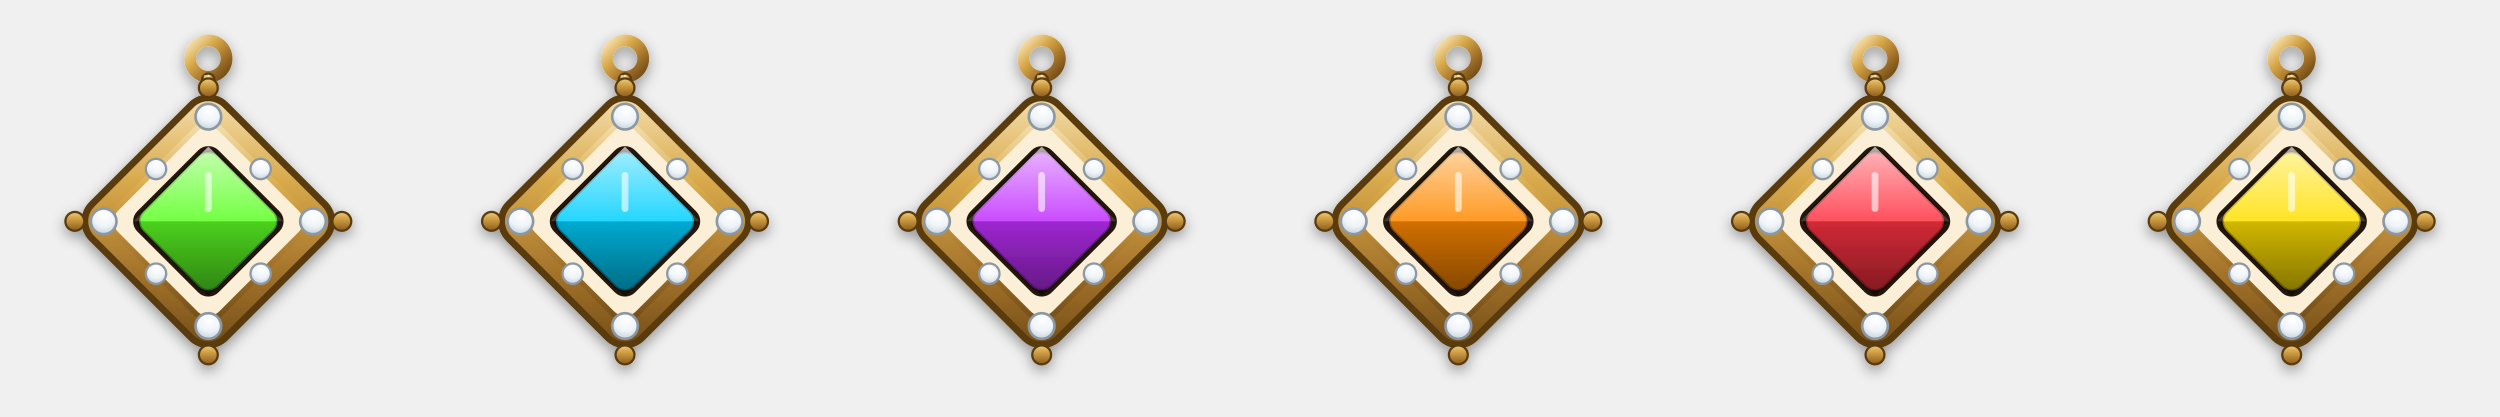
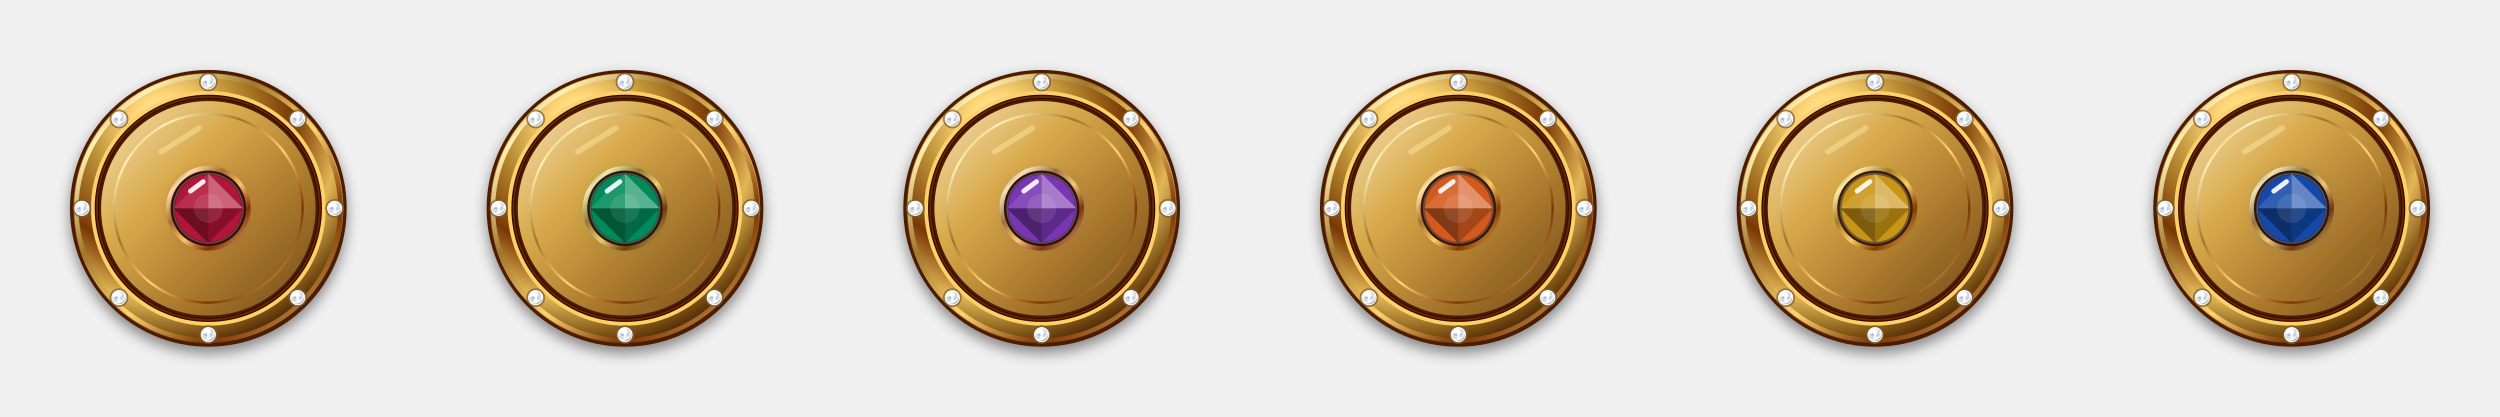
<svg xmlns="http://www.w3.org/2000/svg" xmlns:xlink="http://www.w3.org/1999/xlink" width="384" height="64" viewBox="0 0 384 64" role="img" aria-labelledby="title desc">
  <view id="sessions" viewBox="0 0 64 64" />
  <view id="consultations" viewBox="64 0 64 64" />
  <view id="content" viewBox="128 0 64 64" />
  <view id="notes" viewBox="192 0 64 64" />
  <view id="info" viewBox="256 0 64 64" />
  <view id="projects" viewBox="320 0 64 64" />
  <defs>
-     <linearGradient id="gold-metal" x1="0" y1="0" x2="1" y2="1">
+     <radialGradient id="gold-face" cx=".34" cy=".2" r=".84">
+       <stop offset="0" stop-color="#FFF8D7" />
+       <stop offset=".14" stop-color="#FFD777" />
+       <stop offset=".34" stop-color="#B88B32" />
+       <stop offset=".56" stop-color="#793804" />
+       <stop offset=".76" stop-color="#E2B655" />
+       <stop offset=".91" stop-color="#7C5315" />
+       <stop offset="1" stop-color="#431A00" />
+     </radialGradient>
+     <linearGradient id="plate-face" x1="0" y1="0" x2="1" y2="1">
      <stop offset="0" stop-color="#F7E4B8" />
      <stop offset=".35" stop-color="#D8A94A" />
      <stop offset=".7" stop-color="#A3722A" />
      <stop offset="1" stop-color="#6E4A16" />
    </linearGradient>
-     <radialGradient id="pave-diamond" cx=".35" cy=".3" r=".8">
+     <linearGradient id="gold-edge" x1="0" y1="0" x2="1" y2="1">
+       <stop offset="0" stop-color="#6B2C00" />
+       <stop offset=".16" stop-color="#FFF0B3" />
+       <stop offset=".35" stop-color="#9F772C" />
+       <stop offset=".55" stop-color="#FFD36E" />
+       <stop offset=".75" stop-color="#7D3603" />
+       <stop offset="1" stop-color="#E6BE68" />
+     </linearGradient>
+     <radialGradient id="diamond-base" cx=".32" cy=".26" r=".75">
      <stop offset="0" stop-color="#FFFFFF" />
-       <stop offset=".55" stop-color="#EFF4F8" />
-       <stop offset="1" stop-color="#C3CFD8" />
+       <stop offset=".32" stop-color="#F8FBFF" />
+       <stop offset=".63" stop-color="#CBD5DF" />
+       <stop offset=".82" stop-color="#FFFFFF" />
+       <stop offset="1" stop-color="#929DAA" />
    </radialGradient>
-     <linearGradient id="rod-metal" x1="0" y1="0" x2="1" y2="0">
-       <stop offset="0" stop-color="#6E4A16" />
-       <stop offset=".28" stop-color="#D8A94A" />
-       <stop offset=".5" stop-color="#F9EAC2" />
-       <stop offset=".72" stop-color="#D8A94A" />
-       <stop offset="1" stop-color="#6E4A16" />
-     </linearGradient>
-     <linearGradient id="stone-facet-highlight" x1="0" y1="0" x2="1" y2="1">
-       <stop offset="0" stop-color="#FFFFFF" stop-opacity=".65" />
-       <stop offset=".5" stop-color="#FFFFFF" stop-opacity=".14" />
-       <stop offset="1" stop-color="#FFFFFF" stop-opacity="0" />
-     </linearGradient>
-     <linearGradient id="stone-facet-shadow" x1="0" y1="0" x2="1" y2="1">
-       <stop offset="0" stop-color="#000000" stop-opacity="0" />
-       <stop offset=".5" stop-color="#000000" stop-opacity=".18" />
-       <stop offset="1" stop-color="#000000" stop-opacity=".5" />
-     </linearGradient>
-     <filter id="pendant-shadow" x="-40%" y="-30%" width="180%" height="170%">
+     <filter id="medallion-shadow" x="-20%" y="-20%" width="140%" height="150%">
      <feGaussianBlur in="SourceAlpha" stdDeviation="1.1" result="blur" />
-       <feOffset in="blur" dy=".8" result="off" />
+       <feOffset in="blur" dy="1" result="off" />
      <feComponentTransfer in="off" result="shadow">
-         <feFuncA type="linear" slope=".38" />
+         <feFuncA type="linear" slope=".45" />
      </feComponentTransfer>
      <feMerge>
        <feMergeNode in="shadow" />
        <feMergeNode in="SourceGraphic" />
      </feMerge>
    </filter>
-     <g id="pendant-chrome">
-       <circle cx="32" cy="9" r="2.8" fill="none" stroke="url(#gold-metal)" stroke-width="1.8" />
-       <rect x="31.05" y="11.3" width="1.9" height="5.4" rx=".95" fill="url(#rod-metal)" stroke="#5A3B10" stroke-width=".35" />
-       <line x1="31.5" y1="11.7" x2="31.5" y2="16" stroke="#FCEFD8" stroke-width=".4" stroke-linecap="round" opacity=".6" />
-       <g transform="translate(32 34) rotate(45) scale(1.16)">
-         <rect x="-12.5" y="-12.5" width="25" height="25" rx="3.2" fill="url(#gold-metal)" stroke="#5A3B10" stroke-width=".9" />
-         <rect x="-9.8" y="-9.8" width="19.6" height="19.6" rx="2.4" fill="#FCEFD8" stroke="url(#gold-metal)" stroke-width=".7" />
-         <circle cx="-9.8" cy="-9.8" r="1.7" fill="url(#pave-diamond)" stroke="#8B98A4" stroke-width=".35" />
-         <circle cx="9.8" cy="-9.8" r="1.7" fill="url(#pave-diamond)" stroke="#8B98A4" stroke-width=".35" />
-         <circle cx="9.8" cy="9.8" r="1.7" fill="url(#pave-diamond)" stroke="#8B98A4" stroke-width=".35" />
-         <circle cx="-9.8" cy="9.8" r="1.7" fill="url(#pave-diamond)" stroke="#8B98A4" stroke-width=".35" />
-         <circle cx="0" cy="-9.8" r="1.35" fill="url(#pave-diamond)" stroke="#8B98A4" stroke-width=".3" />
-         <circle cx="9.8" cy="0" r="1.35" fill="url(#pave-diamond)" stroke="#8B98A4" stroke-width=".3" />
-         <circle cx="0" cy="9.8" r="1.35" fill="url(#pave-diamond)" stroke="#8B98A4" stroke-width=".3" />
-         <circle cx="-9.8" cy="0" r="1.35" fill="url(#pave-diamond)" stroke="#8B98A4" stroke-width=".3" />
-         <circle cx="-12.5" cy="-12.5" r="1.25" fill="url(#gold-metal)" stroke="#5A3B10" stroke-width=".3" />
-         <circle cx="12.5" cy="-12.5" r="1.25" fill="url(#gold-metal)" stroke="#5A3B10" stroke-width=".3" />
-         <circle cx="12.5" cy="12.5" r="1.25" fill="url(#gold-metal)" stroke="#5A3B10" stroke-width=".3" />
-         <circle cx="-12.5" cy="12.5" r="1.25" fill="url(#gold-metal)" stroke="#5A3B10" stroke-width=".3" />
+     <filter id="stone-glow" x="-80%" y="-80%" width="260%" height="260%">
+       <feGaussianBlur stdDeviation="1.25" />
+     </filter>
+     <g id="pave">
+       <circle r="2" fill="#7D5A2A" opacity=".7" />
+       <circle r="1.5" fill="url(#diamond-base)" stroke="#FFFFFF" stroke-width=".22" />
+       <path d="M0-1.15.55-.35 0 0-.55-.35Z" fill="#FFFFFF" opacity=".95" />
+       <path d="M1.15 0 .45.55 0 0 .55-.35Z" fill="#C7D2DF" opacity=".9" />
+       <path d="M0 1.15-.45.42 0 0 .45.55Z" fill="#FFFFFF" opacity=".82" />
+       <path d="M-1.15 0-.55-.35 0 0-.45.42Z" fill="#AEB9C5" opacity=".9" />
+       <circle r=".28" fill="#FFFFFF" opacity=".9" />
+     </g>
+     <g id="gold-medallion">
+       <g transform="translate(32 32) scale(.724138) translate(-32 -32)">
+         <circle cx="32" cy="32" r="29" fill="url(#gold-face)" stroke="#4B1A00" stroke-width=".7" />
+         <circle cx="32" cy="32" r="28" fill="none" stroke="url(#gold-edge)" stroke-width=".95" />
+         <circle cx="32" cy="32" r="24.5" fill="#2C0A00" stroke="#FFCF68" stroke-width=".8" />
+         <circle cx="32" cy="32" r="23.65" fill="none" stroke="#6A2702" stroke-width=".4" />
+         <circle cx="32" cy="32" r="23" fill="url(#plate-face)" stroke="#4B1A00" stroke-width=".5" />
+         <circle cx="32" cy="32" r="20" fill="none" stroke="url(#gold-edge)" stroke-width=".5" />
+         <path d="M22 20 30 15" stroke="#FFF0B3" stroke-width="1.2" stroke-linecap="round" opacity=".4" />
+         <use href="#pave" xlink:href="#pave" transform="translate(32 5.2)" />
+         <use href="#pave" xlink:href="#pave" transform="translate(50.95 13.05)" />
+         <use href="#pave" xlink:href="#pave" transform="translate(58.8 32)" />
+         <use href="#pave" xlink:href="#pave" transform="translate(50.95 50.95)" />
+         <use href="#pave" xlink:href="#pave" transform="translate(32 58.8)" />
+         <use href="#pave" xlink:href="#pave" transform="translate(13.05 50.95)" />
+         <use href="#pave" xlink:href="#pave" transform="translate(5.2 32)" />
+         <use href="#pave" xlink:href="#pave" transform="translate(13.05 13.05)" />
      </g>
    </g>
-     <g id="pendant-stone">
-       <g transform="translate(32 34) rotate(45) scale(1.16)">
-         <rect x="-7.6" y="-7.6" width="15.2" height="15.2" rx="1.9" fill="#241608" />
-         <rect x="-7" y="-7" width="14" height="14" rx="1.8" fill="currentColor" stroke="#000000" stroke-opacity=".3" stroke-width=".4" />
-         <path d="M-7 -7 7 -7 -7 7Z" fill="url(#stone-facet-highlight)" />
-         <path d="M7 -7 7 7 -7 7Z" fill="url(#stone-facet-shadow)" />
-         <path d="M-4.3 -4.3 -1.2 -1.2" stroke="#FFFFFF" stroke-width=".9" stroke-linecap="round" opacity=".6" />
-       </g>
+     <g id="centre-stone">
+       <circle cx="32" cy="32" r="6.15" fill="#2C0A00" stroke="url(#gold-edge)" stroke-width=".7" />
+       <circle cx="32" cy="32" r="5.333" fill="currentColor" opacity=".38" filter="url(#stone-glow)" />
+       <circle cx="32" cy="32" r="5.333" fill="currentColor" stroke="#160800" stroke-opacity=".7" stroke-width=".35" />
+       <path d="M32 26.667 37.333 32 32 32Z" fill="#FFFFFF" opacity=".34" />
+       <path d="M37.333 32 32 37.333 32 32Z" fill="#000000" opacity=".23" />
+       <path d="M32 37.333 26.667 32 32 32Z" fill="#000000" opacity=".38" />
+       <path d="M26.667 32 32 26.667 32 32Z" fill="#FFFFFF" opacity=".12" />
+       <circle cx="32" cy="32" r="2.25" fill="#FFFFFF" opacity=".1" />
+       <path d="M29.25 29.35 31.2 27.9" stroke="#FFFFFF" stroke-width=".75" stroke-linecap="round" opacity=".9" />
+       <circle cx="32" cy="32" r="5.333" fill="none" stroke="#FFFFFF" stroke-opacity=".25" stroke-width=".25" />
    </g>
  </defs>
-   <g id="sessions-icon" filter="url(#pendant-shadow)">
-     <use href="#pendant-chrome" xlink:href="#pendant-chrome" />
-     <use href="#pendant-stone" xlink:href="#pendant-stone" color="#5CFF24" />
+   <g id="sessions-icon" color="#B01236" filter="url(#medallion-shadow)">
+     <use href="#gold-medallion" xlink:href="#gold-medallion" />
+     <use href="#centre-stone" xlink:href="#centre-stone" />
  </g>
-   <g id="consultations-icon" transform="translate(64 0)" filter="url(#pendant-shadow)">
-     <use href="#pendant-chrome" xlink:href="#pendant-chrome" />
-     <use href="#pendant-stone" xlink:href="#pendant-stone" color="#00CFFF" />
+   <g id="consultations-icon" color="#008A5A" transform="translate(64 0)" filter="url(#medallion-shadow)">
+     <use href="#gold-medallion" xlink:href="#gold-medallion" />
+     <use href="#centre-stone" xlink:href="#centre-stone" />
  </g>
-   <g id="content-icon" transform="translate(128 0)" filter="url(#pendant-shadow)">
-     <use href="#pendant-chrome" xlink:href="#pendant-chrome" />
-     <use href="#pendant-stone" xlink:href="#pendant-stone" color="#C12FFF" />
+   <g id="content-icon" color="#7935B2" transform="translate(128 0)" filter="url(#medallion-shadow)">
+     <use href="#gold-medallion" xlink:href="#gold-medallion" />
+     <use href="#centre-stone" xlink:href="#centre-stone" />
  </g>
-   <g id="notes-icon" transform="translate(192 0)" filter="url(#pendant-shadow)">
-     <use href="#pendant-chrome" xlink:href="#pendant-chrome" />
-     <use href="#pendant-stone" xlink:href="#pendant-stone" color="#FF8900" />
+   <g id="notes-icon" color="#D45A1F" transform="translate(192 0)" filter="url(#medallion-shadow)">
+     <use href="#gold-medallion" xlink:href="#gold-medallion" />
+     <use href="#centre-stone" xlink:href="#centre-stone" />
  </g>
-   <g id="info-icon" transform="translate(256 0)" filter="url(#pendant-shadow)">
-     <use href="#pendant-chrome" xlink:href="#pendant-chrome" />
-     <use href="#pendant-stone" xlink:href="#pendant-stone" color="#FF3342" />
+   <g id="info-icon" color="#C99516" transform="translate(256 0)" filter="url(#medallion-shadow)">
+     <use href="#gold-medallion" xlink:href="#gold-medallion" />
+     <use href="#centre-stone" xlink:href="#centre-stone" />
  </g>
-   <g id="projects-icon" transform="translate(320 0)" filter="url(#pendant-shadow)">
-     <use href="#pendant-chrome" xlink:href="#pendant-chrome" />
-     <use href="#pendant-stone" xlink:href="#pendant-stone" color="#FFE000" />
+   <g id="projects-icon" color="#1448A7" transform="translate(320 0)" filter="url(#medallion-shadow)">
+     <use href="#gold-medallion" xlink:href="#gold-medallion" />
+     <use href="#centre-stone" xlink:href="#centre-stone" />
  </g>
</svg>
